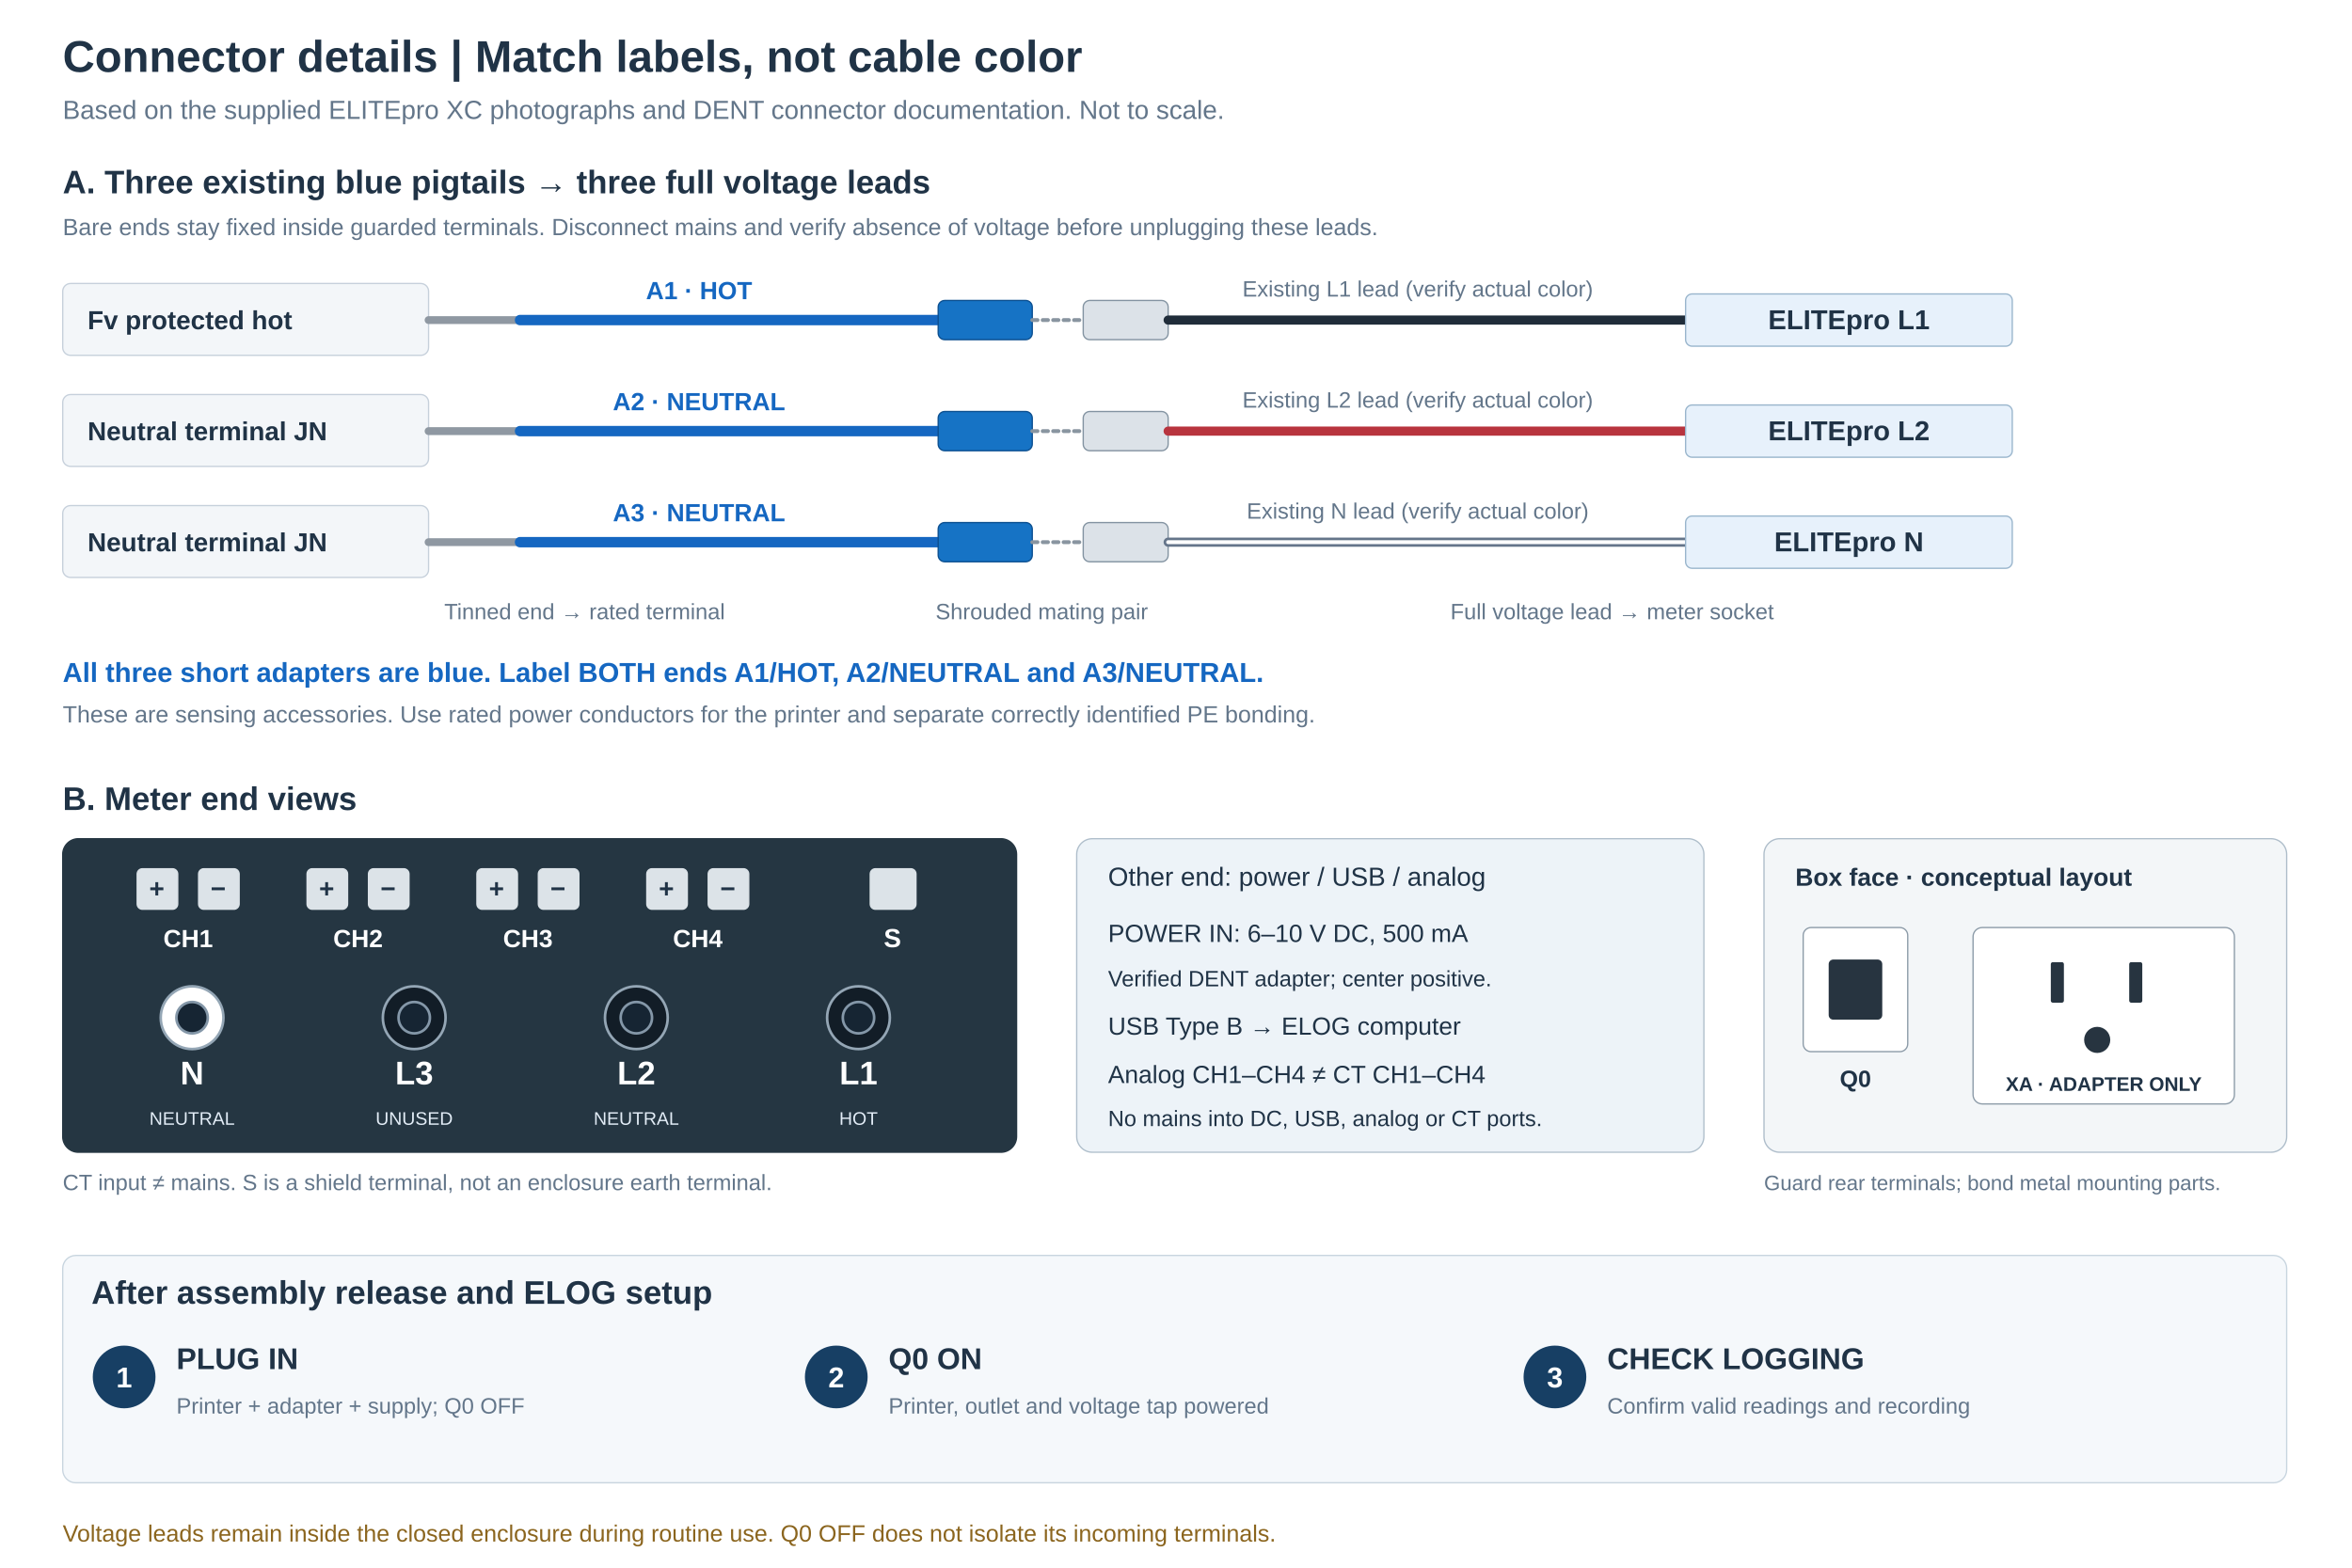
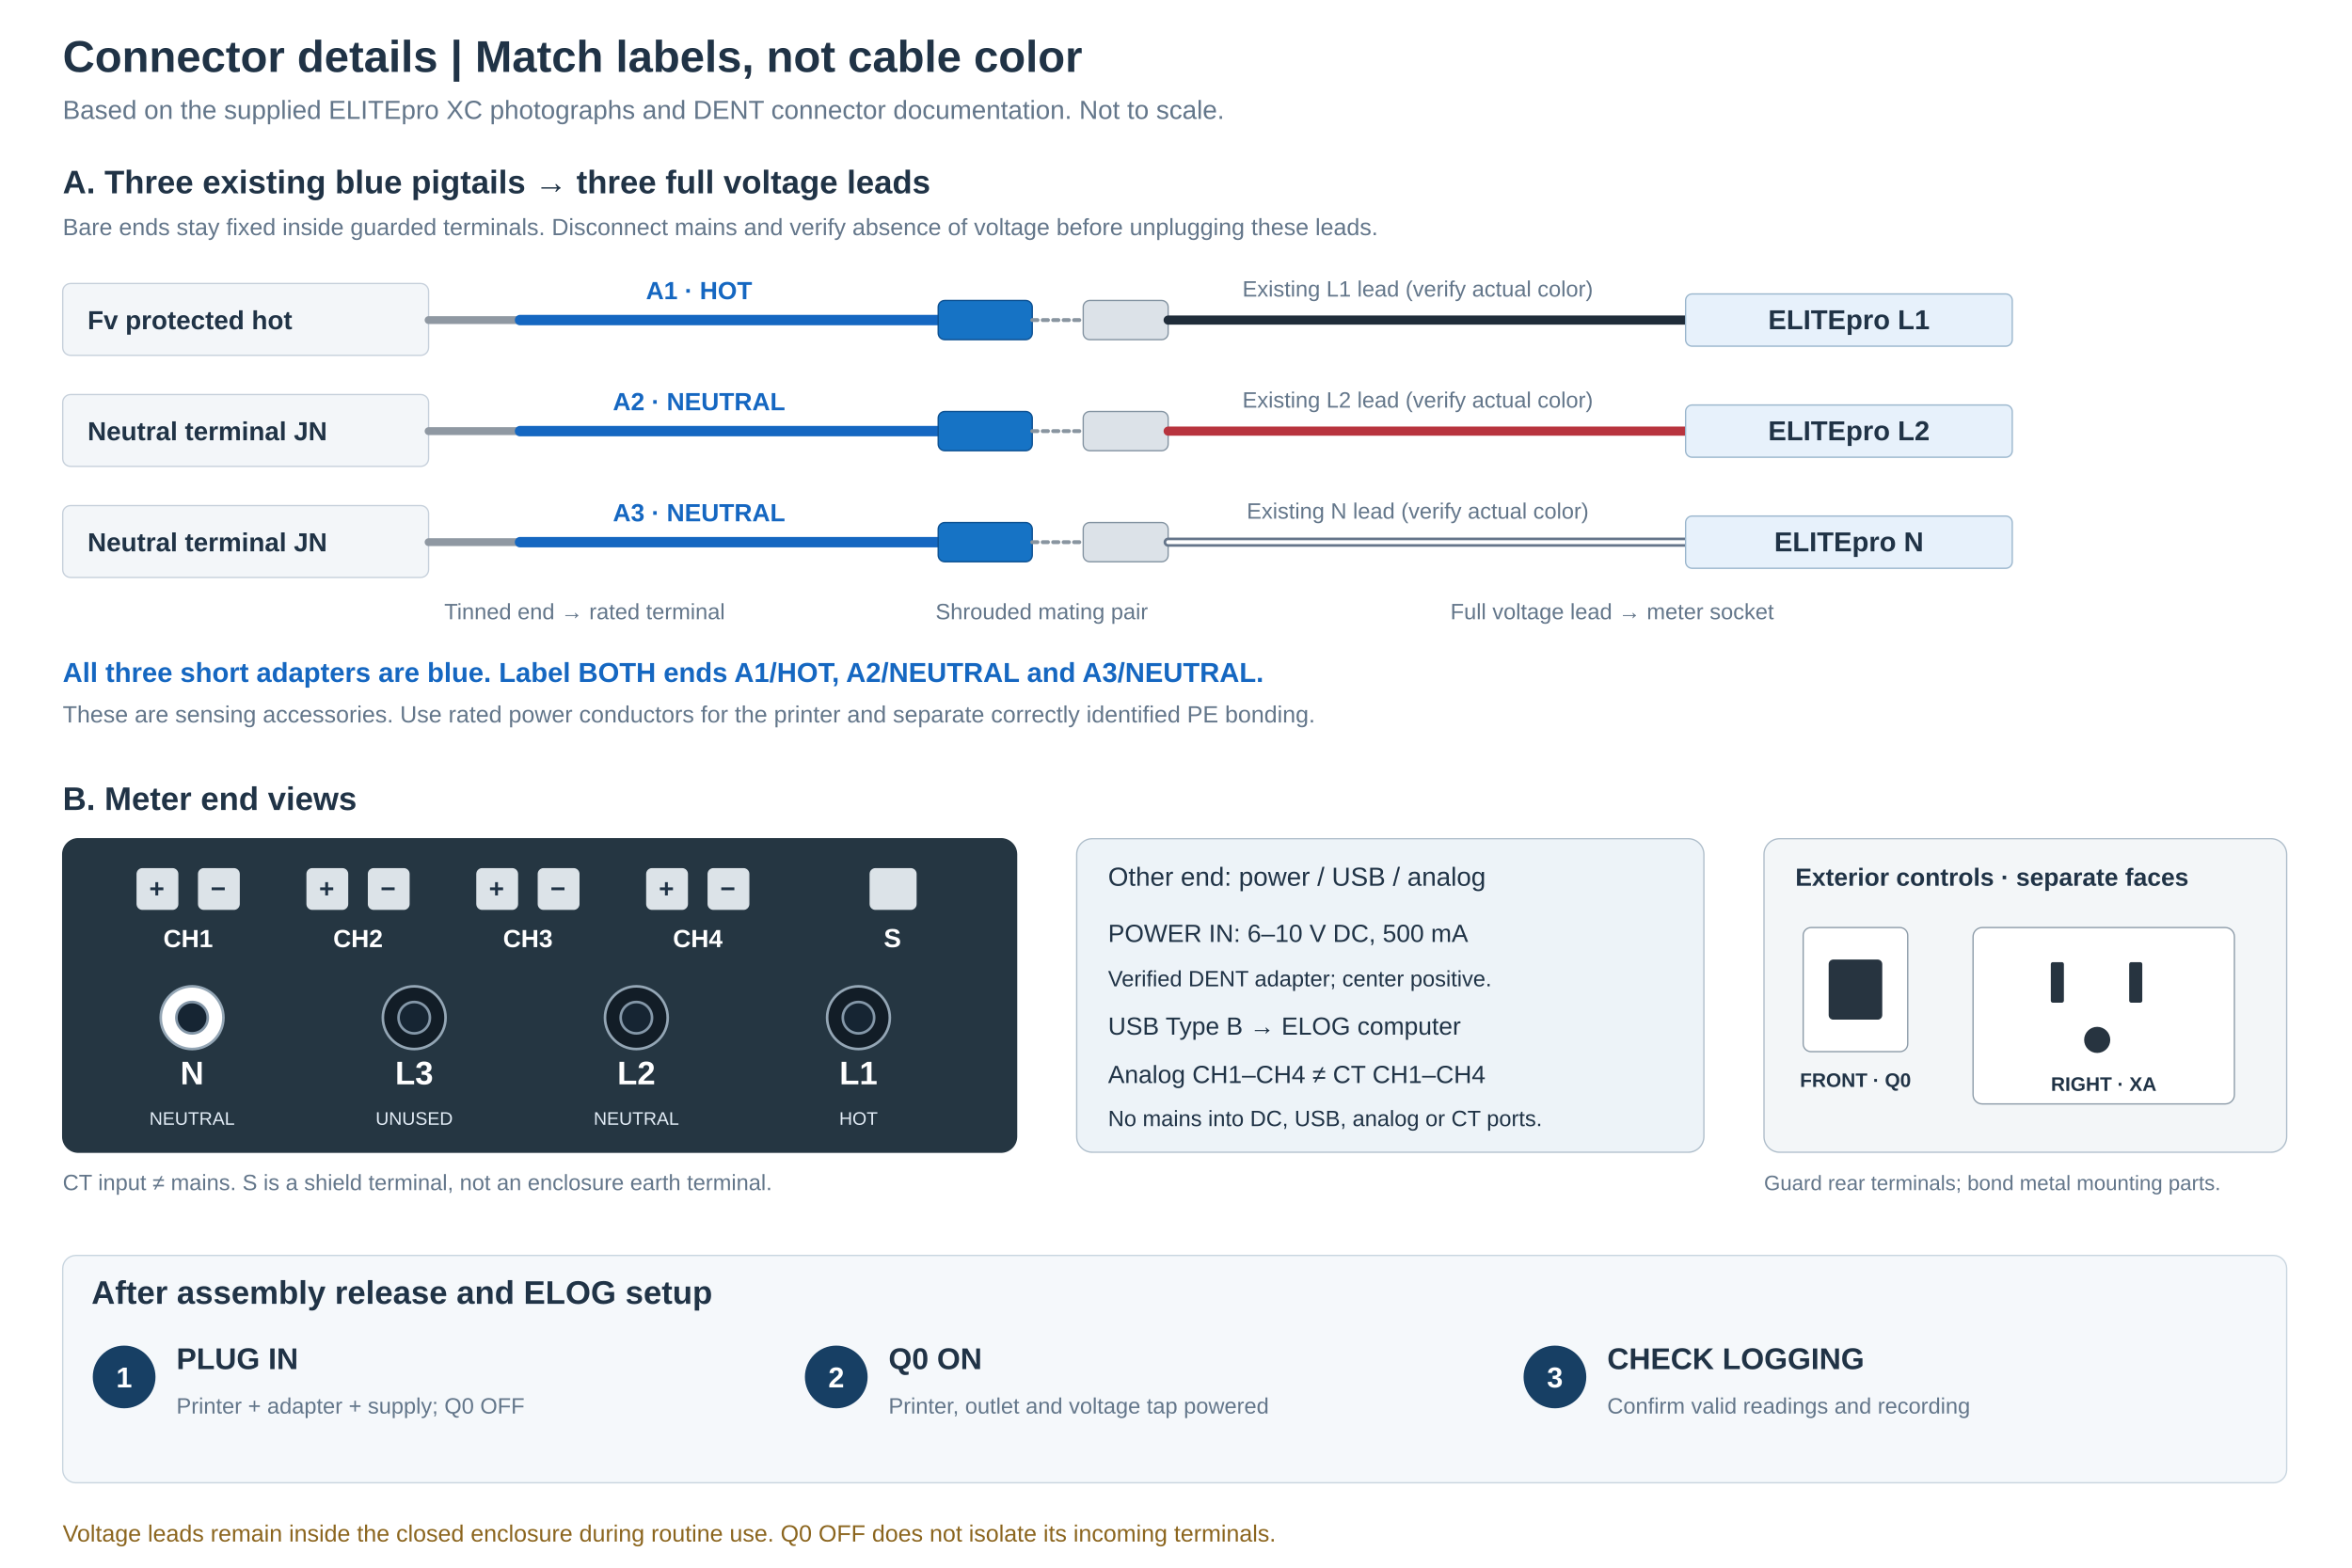
<svg xmlns="http://www.w3.org/2000/svg" width="1800" height="1200" viewBox="0 0 1800 1200" role="img" aria-label="ELITEpro connectors, blue adapter chain and enclosure front-panel concept">
  <style>text{font-family:Arial,Helvetica,sans-serif}.wire{cursor:pointer;transition:opacity .15s}.muted{opacity:.09}.selected .core{stroke-width:9}.wire:focus{outline:none}.wire:focus .core{stroke-width:9}</style>
  <rect x="0" y="0" width="1800" height="1200" rx="0" fill="#fff" stroke="#fff" />
  <text x="48" y="55" font-size="34" fill="#203346" font-weight="700" text-anchor="start">Connector details | Match labels, not cable color</text>
  <text x="48" y="91" font-size="20" fill="#63768a" font-weight="400" text-anchor="start">Based on the supplied ELITEpro XC photographs and DENT connector documentation. Not to scale.</text>
  <text x="48" y="148" font-size="25" fill="#203346" font-weight="700" text-anchor="start">A. Three existing blue pigtails → three full voltage leads</text>
  <text x="48" y="180" font-size="18" fill="#63768a" font-weight="400" text-anchor="start">Bare ends stay fixed inside guarded terminals. Disconnect mains and verify absence of voltage before unplugging these leads.</text>
  <rect x="48" y="217" width="280" height="55" rx="6" fill="#f3f6f9" stroke="#c6d0db" />
  <text x="67" y="252" font-size="20" fill="#203346" font-weight="600" text-anchor="start">Fv protected hot</text>
  <polyline points="328,245 398,245" fill="none" stroke="#8f98a2" stroke-width="6" stroke-linecap="round" stroke-linejoin="round" />
  <polyline points="398,245 740,245" fill="none" stroke="#1567c1" stroke-width="8" stroke-linecap="round" stroke-linejoin="round" />
  <text x="535" y="229" font-size="19" fill="#1567c1" font-weight="700" text-anchor="middle">A1 · HOT</text>
  <rect x="718" y="230" width="72" height="30" rx="5" fill="#1673c5" stroke="#0b4f90" />
  <polyline points="790,245 829,245" fill="none" stroke="#8995a0" stroke-width="3" stroke-linecap="round" stroke-linejoin="round" stroke-dasharray="4 4" />
  <rect x="829" y="230" width="65" height="30" rx="5" fill="#dce2e8" stroke="#8393a1" />
  <polyline points="894,245 1290,245" fill="none" stroke="#202d3a" stroke-width="7" stroke-linecap="round" stroke-linejoin="round" />
  <text x="1085" y="227" font-size="17" fill="#63768a" font-weight="400" text-anchor="middle">Existing L1 lead (verify actual color)</text>
  <rect x="1290" y="225" width="250" height="40" rx="5" fill="#e7f1fb" stroke="#99b5cc" />
  <text x="1415" y="252" font-size="21" fill="#203346" font-weight="700" text-anchor="middle">ELITEpro L1</text>
  <rect x="48" y="302" width="280" height="55" rx="6" fill="#f3f6f9" stroke="#c6d0db" />
  <text x="67" y="337" font-size="20" fill="#203346" font-weight="600" text-anchor="start">Neutral terminal JN</text>
  <polyline points="328,330 398,330" fill="none" stroke="#8f98a2" stroke-width="6" stroke-linecap="round" stroke-linejoin="round" />
  <polyline points="398,330 740,330" fill="none" stroke="#1567c1" stroke-width="8" stroke-linecap="round" stroke-linejoin="round" />
  <text x="535" y="314" font-size="19" fill="#1567c1" font-weight="700" text-anchor="middle">A2 · NEUTRAL</text>
  <rect x="718" y="315" width="72" height="30" rx="5" fill="#1673c5" stroke="#0b4f90" />
  <polyline points="790,330 829,330" fill="none" stroke="#8995a0" stroke-width="3" stroke-linecap="round" stroke-linejoin="round" stroke-dasharray="4 4" />
  <rect x="829" y="315" width="65" height="30" rx="5" fill="#dce2e8" stroke="#8393a1" />
  <polyline points="894,330 1290,330" fill="none" stroke="#b8343e" stroke-width="7" stroke-linecap="round" stroke-linejoin="round" />
  <text x="1085" y="312" font-size="17" fill="#63768a" font-weight="400" text-anchor="middle">Existing L2 lead (verify actual color)</text>
  <rect x="1290" y="310" width="250" height="40" rx="5" fill="#e7f1fb" stroke="#99b5cc" />
  <text x="1415" y="337" font-size="21" fill="#203346" font-weight="700" text-anchor="middle">ELITEpro L2</text>
  <rect x="48" y="387" width="280" height="55" rx="6" fill="#f3f6f9" stroke="#c6d0db" />
  <text x="67" y="422" font-size="20" fill="#203346" font-weight="600" text-anchor="start">Neutral terminal JN</text>
  <polyline points="328,415 398,415" fill="none" stroke="#8f98a2" stroke-width="6" stroke-linecap="round" stroke-linejoin="round" />
  <polyline points="398,415 740,415" fill="none" stroke="#1567c1" stroke-width="8" stroke-linecap="round" stroke-linejoin="round" />
  <text x="535" y="399" font-size="19" fill="#1567c1" font-weight="700" text-anchor="middle">A3 · NEUTRAL</text>
  <rect x="718" y="400" width="72" height="30" rx="5" fill="#1673c5" stroke="#0b4f90" />
  <polyline points="790,415 829,415" fill="none" stroke="#8995a0" stroke-width="3" stroke-linecap="round" stroke-linejoin="round" stroke-dasharray="4 4" />
  <rect x="829" y="400" width="65" height="30" rx="5" fill="#dce2e8" stroke="#8393a1" />
  <polyline points="894,415 1290,415" fill="none" stroke="#65758a" stroke-width="7" stroke-linecap="round" stroke-linejoin="round" />
  <polyline points="894,415 1290,415" fill="none" stroke="#fff" stroke-width="3" stroke-linecap="round" stroke-linejoin="round" />
  <text x="1085" y="397" font-size="17" fill="#63768a" font-weight="400" text-anchor="middle">Existing N lead (verify actual color)</text>
  <rect x="1290" y="395" width="250" height="40" rx="5" fill="#e7f1fb" stroke="#99b5cc" />
  <text x="1415" y="422" font-size="21" fill="#203346" font-weight="700" text-anchor="middle">ELITEpro N</text>
  <text x="340" y="474" font-size="17" fill="#63768a" font-weight="400" text-anchor="start">Tinned end → rated terminal</text>
  <text x="716" y="474" font-size="17" fill="#63768a" font-weight="400" text-anchor="start">Shrouded mating pair</text>
  <text x="1110" y="474" font-size="17" fill="#63768a" font-weight="400" text-anchor="start">Full voltage lead → meter socket</text>
  <text x="48" y="522" font-size="21" fill="#1567c1" font-weight="700" text-anchor="start">All three short adapters are blue. Label BOTH ends A1/HOT, A2/NEUTRAL and A3/NEUTRAL.</text>
  <text x="48" y="553" font-size="18" fill="#63768a" font-weight="400" text-anchor="start">These are sensing accessories. Use rated power conductors for the printer and separate correctly identified PE bonding.</text>
  <text x="48" y="620" font-size="25" fill="#203346" font-weight="700" text-anchor="start">B. Meter end views</text>
  <rect x="48" y="642" width="730" height="240" rx="12" fill="#253642" stroke="#253642" />
  <rect x="105" y="665" width="31" height="31" rx="4" fill="#dce3e8" stroke="#dce3e8" />
  <text x="120" y="687" font-size="20" fill="#203346" font-weight="700" text-anchor="middle">+</text>
  <rect x="152" y="665" width="31" height="31" rx="4" fill="#dce3e8" stroke="#dce3e8" />
  <text x="167" y="687" font-size="20" fill="#203346" font-weight="700" text-anchor="middle">−</text>
  <text x="144" y="725" font-size="19" fill="#fff" font-weight="600" text-anchor="middle">CH1</text>
  <rect x="235" y="665" width="31" height="31" rx="4" fill="#dce3e8" stroke="#dce3e8" />
  <text x="250" y="687" font-size="20" fill="#203346" font-weight="700" text-anchor="middle">+</text>
  <rect x="282" y="665" width="31" height="31" rx="4" fill="#dce3e8" stroke="#dce3e8" />
  <text x="297" y="687" font-size="20" fill="#203346" font-weight="700" text-anchor="middle">−</text>
  <text x="274" y="725" font-size="19" fill="#fff" font-weight="600" text-anchor="middle">CH2</text>
  <rect x="365" y="665" width="31" height="31" rx="4" fill="#dce3e8" stroke="#dce3e8" />
  <text x="380" y="687" font-size="20" fill="#203346" font-weight="700" text-anchor="middle">+</text>
  <rect x="412" y="665" width="31" height="31" rx="4" fill="#dce3e8" stroke="#dce3e8" />
  <text x="427" y="687" font-size="20" fill="#203346" font-weight="700" text-anchor="middle">−</text>
  <text x="404" y="725" font-size="19" fill="#fff" font-weight="600" text-anchor="middle">CH3</text>
  <rect x="495" y="665" width="31" height="31" rx="4" fill="#dce3e8" stroke="#dce3e8" />
  <text x="510" y="687" font-size="20" fill="#203346" font-weight="700" text-anchor="middle">+</text>
  <rect x="542" y="665" width="31" height="31" rx="4" fill="#dce3e8" stroke="#dce3e8" />
  <text x="557" y="687" font-size="20" fill="#203346" font-weight="700" text-anchor="middle">−</text>
  <text x="534" y="725" font-size="19" fill="#fff" font-weight="600" text-anchor="middle">CH4</text>
  <rect x="666" y="665" width="35" height="31" rx="4" fill="#dce3e8" stroke="#dce3e8" />
  <text x="683" y="725" font-size="20" fill="#fff" font-weight="600" text-anchor="middle">S</text>
  <circle cx="147" cy="779" r="24" fill="#fff" stroke="#94a6b5" stroke-width="2" />
  <circle cx="147" cy="779" r="12" fill="#162533" stroke="#8497a8" stroke-width="2" />
  <text x="147" y="830" font-size="25" fill="#fff" font-weight="700" text-anchor="middle">N</text>
  <text x="147" y="861" font-size="14" fill="#e3edf7" font-weight="500" text-anchor="middle">NEUTRAL</text>
  <circle cx="317" cy="779" r="24" fill="#121d27" stroke="#94a6b5" stroke-width="2" />
  <circle cx="317" cy="779" r="12" fill="#162533" stroke="#8497a8" stroke-width="2" />
  <text x="317" y="830" font-size="25" fill="#fff" font-weight="700" text-anchor="middle">L3</text>
  <text x="317" y="861" font-size="14" fill="#e3edf7" font-weight="500" text-anchor="middle">UNUSED</text>
  <circle cx="487" cy="779" r="24" fill="#121d27" stroke="#94a6b5" stroke-width="2" />
  <circle cx="487" cy="779" r="12" fill="#162533" stroke="#8497a8" stroke-width="2" />
  <text x="487" y="830" font-size="25" fill="#fff" font-weight="700" text-anchor="middle">L2</text>
  <text x="487" y="861" font-size="14" fill="#e3edf7" font-weight="500" text-anchor="middle">NEUTRAL</text>
  <circle cx="657" cy="779" r="24" fill="#121d27" stroke="#94a6b5" stroke-width="2" />
  <circle cx="657" cy="779" r="12" fill="#162533" stroke="#8497a8" stroke-width="2" />
  <text x="657" y="830" font-size="25" fill="#fff" font-weight="700" text-anchor="middle">L1</text>
  <text x="657" y="861" font-size="14" fill="#e3edf7" font-weight="500" text-anchor="middle">HOT</text>
  <text x="48" y="911" font-size="17" fill="#63768a" font-weight="400" text-anchor="start">CT input ≠ mains. S is a shield terminal, not an enclosure earth terminal.</text>
  <rect x="824" y="642" width="480" height="240" rx="12" fill="#edf3f8" stroke="#afbecb" />
  <text x="848" y="678" font-size="20" fill="#203346" font-weight="400" text-anchor="start">Other end: power / USB / analog</text>
  <text x="848" y="721" font-size="19" fill="#203346" font-weight="400" text-anchor="start">POWER IN: 6–10 V DC, 500 mA</text>
  <text x="848" y="755" font-size="17" fill="#203346" font-weight="400" text-anchor="start">Verified DENT adapter; center positive.</text>
  <text x="848" y="792" font-size="19" fill="#203346" font-weight="400" text-anchor="start">USB Type B → ELOG computer</text>
  <text x="848" y="829" font-size="19" fill="#203346" font-weight="400" text-anchor="start">Analog CH1–CH4 ≠ CT CH1–CH4</text>
  <text x="848" y="862" font-size="17" fill="#203346" font-weight="400" text-anchor="start">No mains into DC, USB, analog or CT ports.</text>
  <rect x="1350" y="642" width="400" height="240" rx="12" fill="#f3f6f8" stroke="#aebdca" />
-   <text x="1374" y="678" font-size="19" fill="#203346" font-weight="700" text-anchor="start">Box face · conceptual layout</text>
+   <text x="1374" y="678" font-size="19" fill="#203346" font-weight="700" text-anchor="start">Exterior controls · separate faces</text>
  <rect x="1380" y="710" width="80" height="95" rx="6" fill="#fff" stroke="#8c9ba8" />
  <rect x="1400" y="735" width="40" height="45" rx="3" fill="#273440" stroke="#273440" />
-   <text x="1420" y="832" font-size="18" fill="#203346" font-weight="700" text-anchor="middle">Q0</text>
+   <text x="1420" y="832" font-size="15" fill="#203346" font-weight="700" text-anchor="middle">FRONT · Q0</text>
  <rect x="1510" y="710" width="200" height="135" rx="7" fill="#fff" stroke="#8c9ba8" />
  <rect x="1570" y="737" width="9" height="30" rx="1" fill="#273440" stroke="#273440" />
  <rect x="1630" y="737" width="9" height="30" rx="1" fill="#273440" stroke="#273440" />
  <circle cx="1605" cy="796" r="9" fill="#273440" stroke="#273440" stroke-width="2" />
-   <text x="1610" y="835" font-size="15" fill="#203346" font-weight="700" text-anchor="middle">XA · ADAPTER ONLY</text>
+   <text x="1610" y="835" font-size="15" fill="#203346" font-weight="700" text-anchor="middle">RIGHT · XA</text>
  <text x="1350" y="911" font-size="16" fill="#63768a" font-weight="400" text-anchor="start">Guard rear terminals; bond metal mounting parts.</text>
  <rect x="48" y="961" width="1702" height="174" rx="10" fill="#f5f8fb" stroke="#c8d5df" />
  <text x="70" y="998" font-size="25" fill="#203346" font-weight="700" text-anchor="start">After assembly release and ELOG setup</text>
  <circle cx="95" cy="1054" r="23" fill="#173f64" stroke="#173f64" stroke-width="2" />
  <text x="95" y="1062" font-size="22" fill="#fff" font-weight="700" text-anchor="middle">1</text>
  <text x="135" y="1048" font-size="23" fill="#203346" font-weight="700" text-anchor="start">PLUG IN</text>
  <text x="135" y="1082" font-size="17" fill="#63768a" font-weight="400" text-anchor="start">Printer + adapter + supply; Q0 OFF</text>
  <circle cx="640" cy="1054" r="23" fill="#173f64" stroke="#173f64" stroke-width="2" />
  <text x="640" y="1062" font-size="22" fill="#fff" font-weight="700" text-anchor="middle">2</text>
  <text x="680" y="1048" font-size="23" fill="#203346" font-weight="700" text-anchor="start">Q0 ON</text>
  <text x="680" y="1082" font-size="17" fill="#63768a" font-weight="400" text-anchor="start">Printer, outlet and voltage tap powered</text>
  <circle cx="1190" cy="1054" r="23" fill="#173f64" stroke="#173f64" stroke-width="2" />
  <text x="1190" y="1062" font-size="22" fill="#fff" font-weight="700" text-anchor="middle">3</text>
  <text x="1230" y="1048" font-size="23" fill="#203346" font-weight="700" text-anchor="start">CHECK LOGGING</text>
  <text x="1230" y="1082" font-size="17" fill="#63768a" font-weight="400" text-anchor="start">Confirm valid readings and recording</text>
  <text x="48" y="1180" font-size="18" fill="#8b651e" font-weight="400" text-anchor="start">Voltage leads remain inside the closed enclosure during routine use. Q0 OFF does not isolate its incoming terminals.</text>
</svg>
